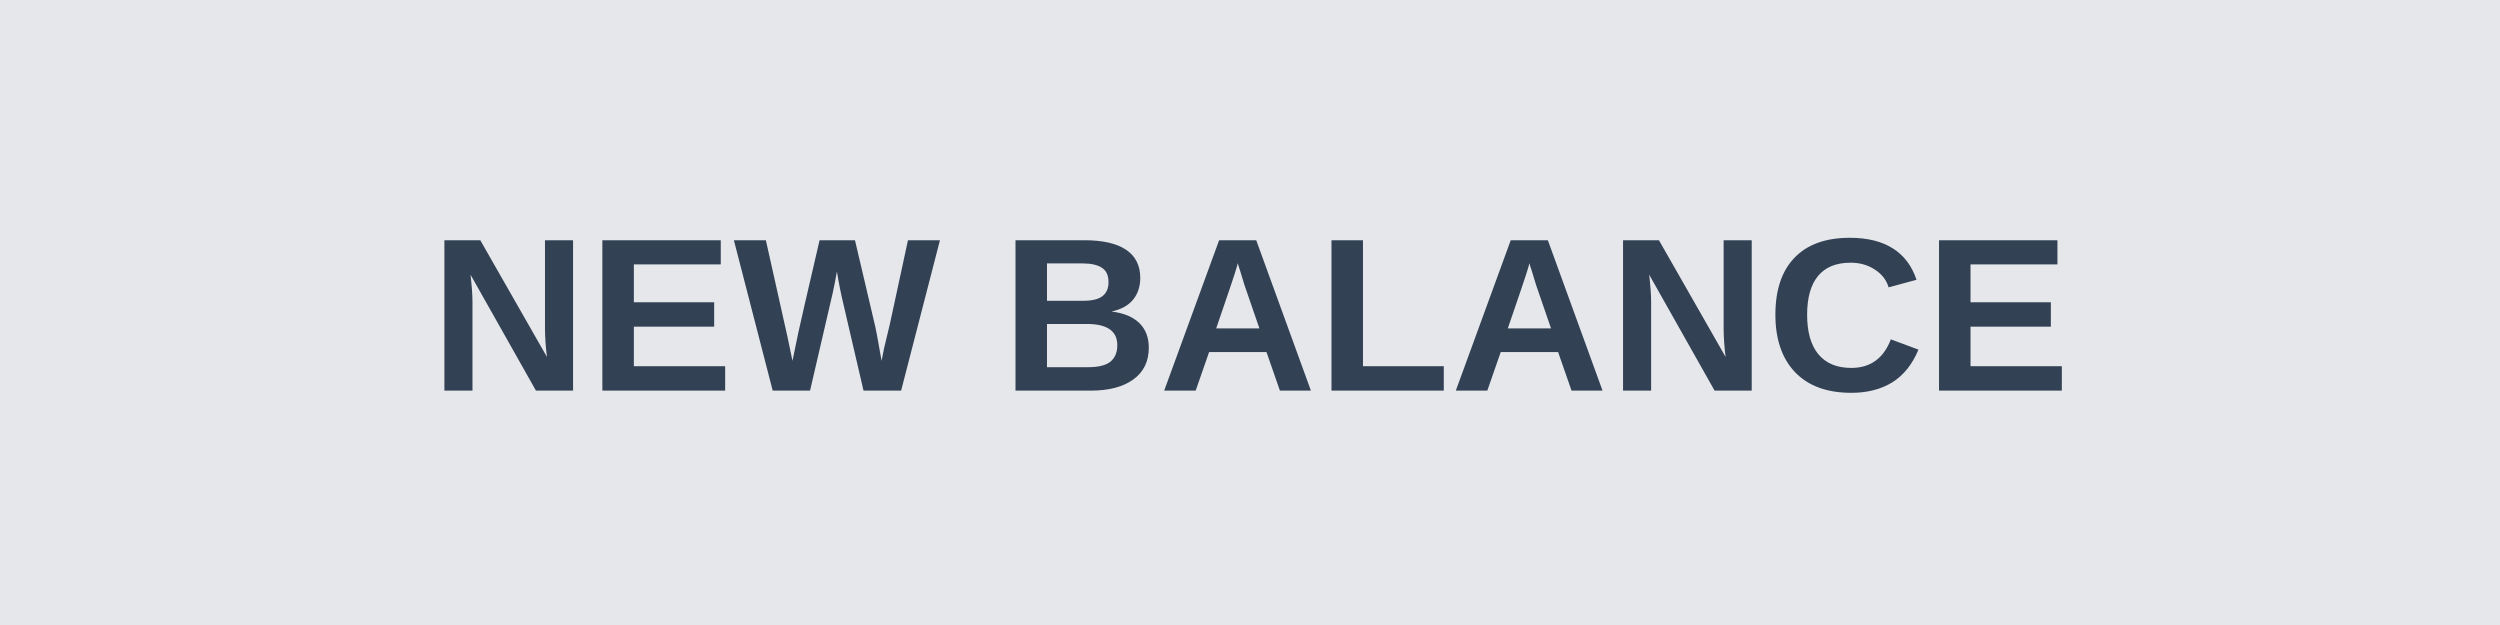
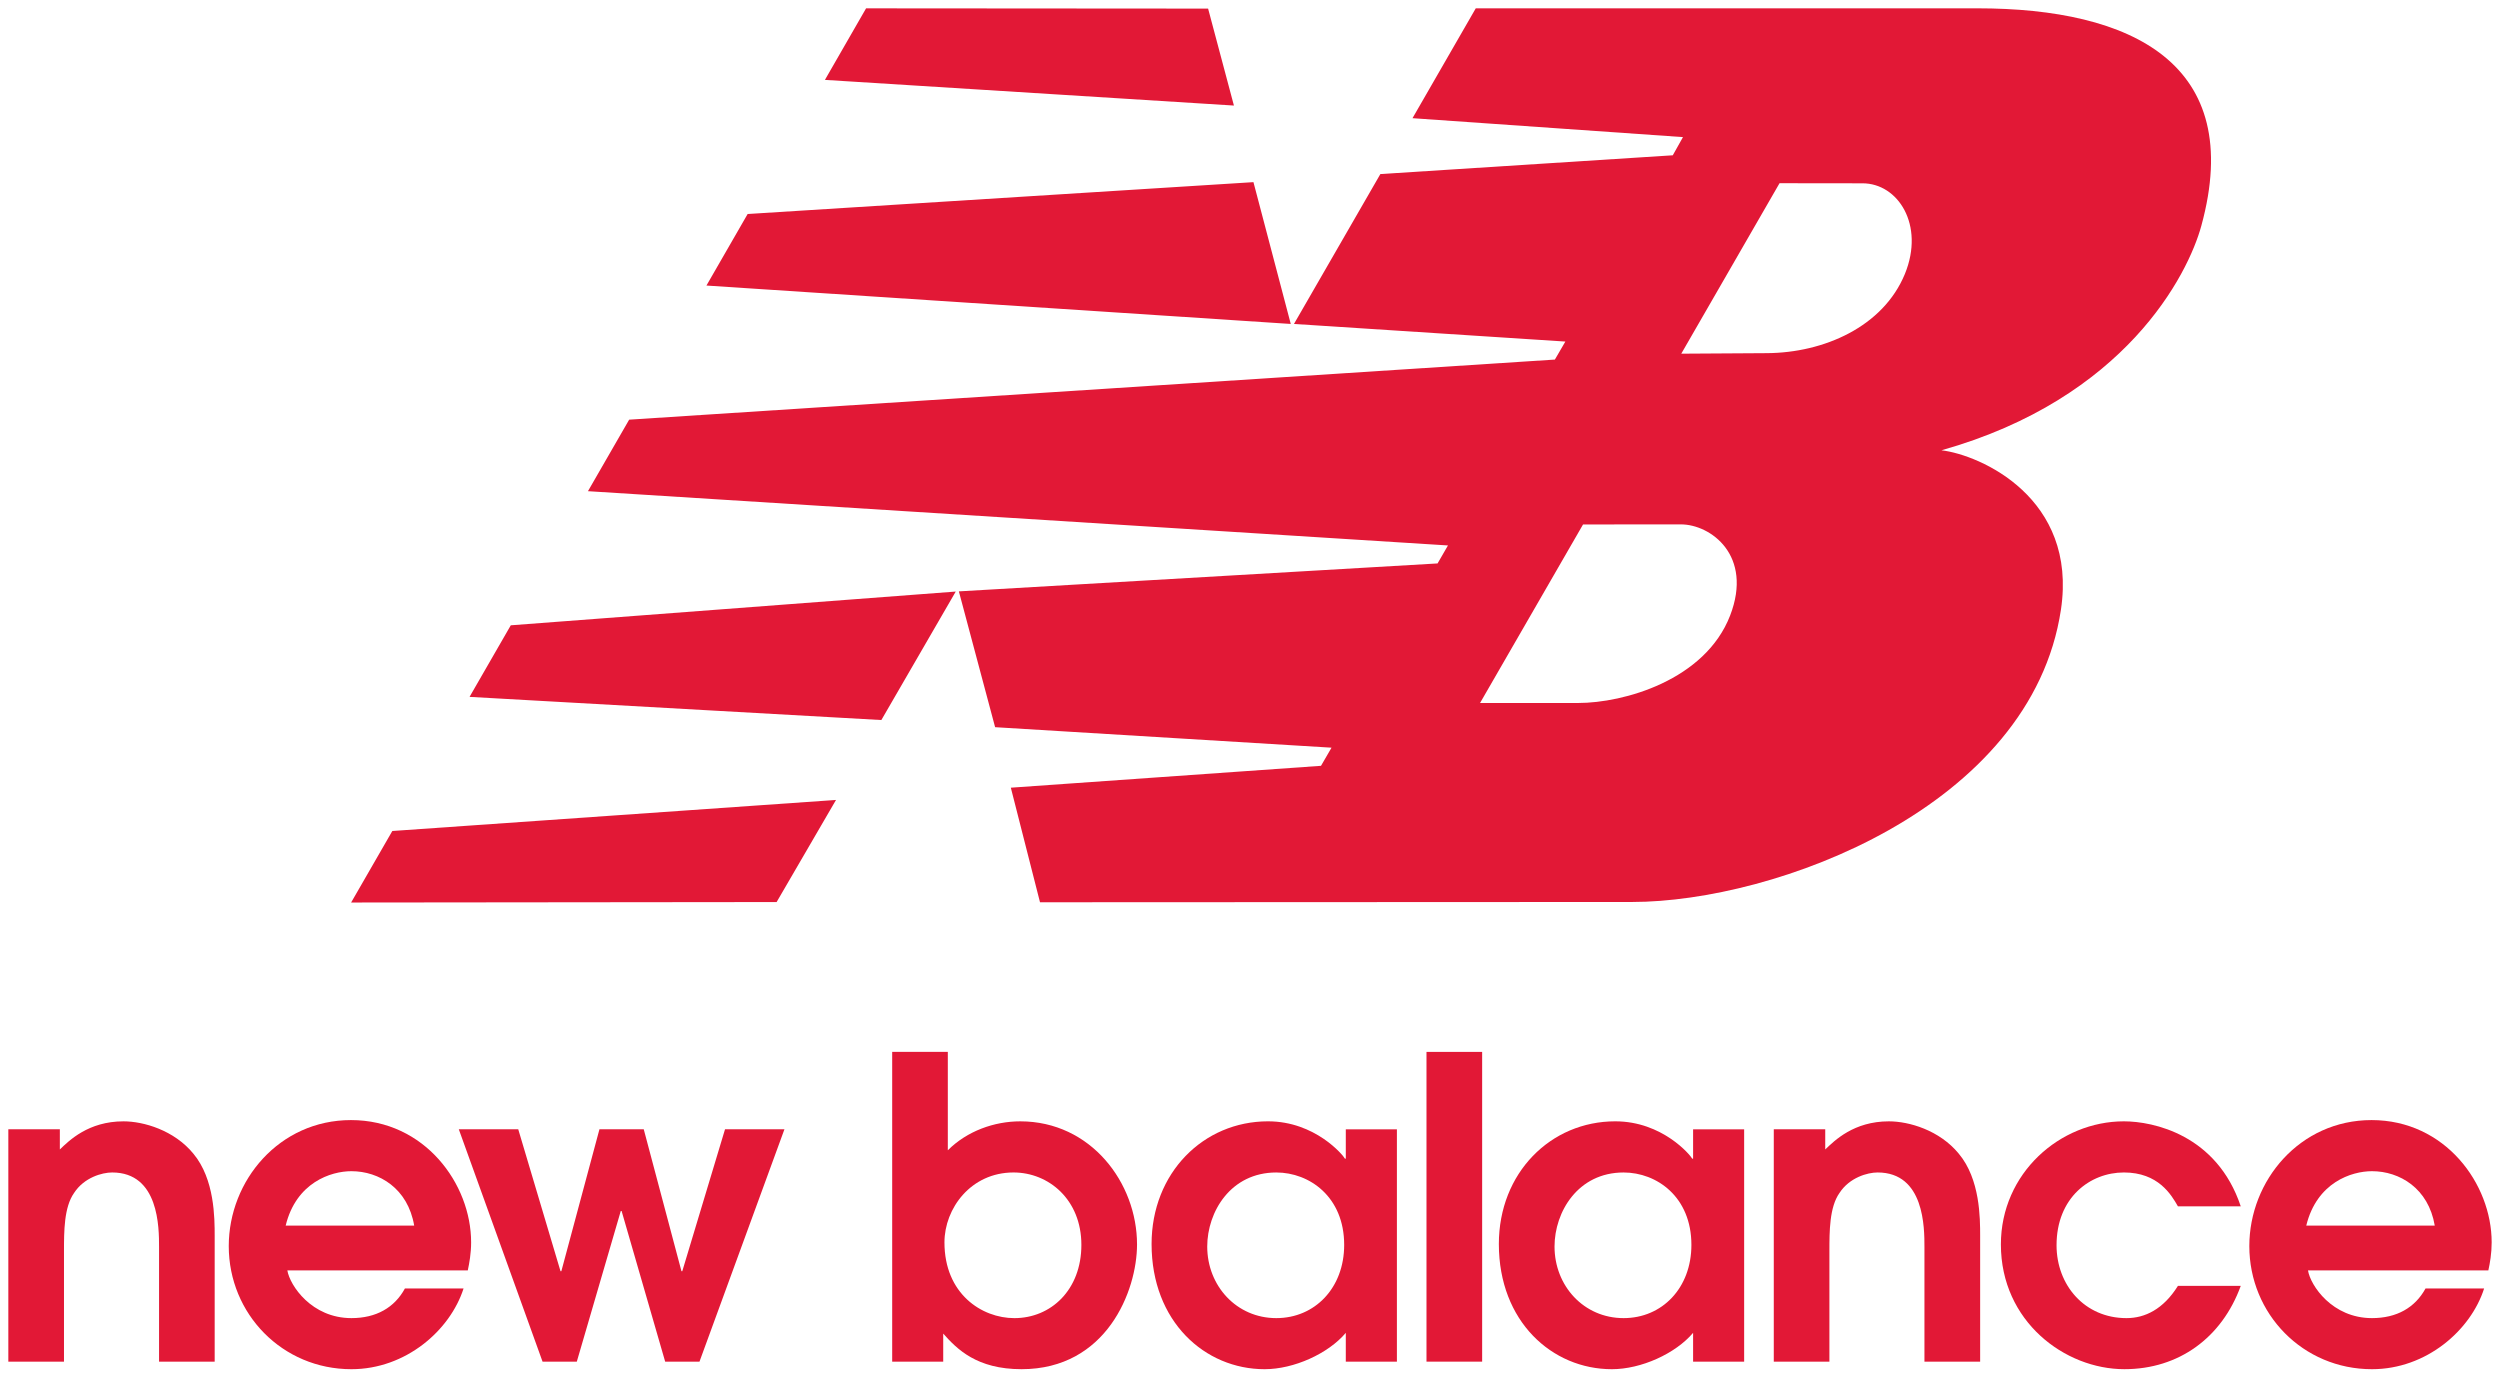
- <svg xmlns="http://www.w3.org/2000/svg" viewBox="0 0 160 40" width="160" height="40">
-   <rect width="160" height="40" fill="#e5e7eb" />
-   <text x="80" y="25" text-anchor="middle" font-family="Arial, sans-serif" font-size="14" font-weight="bold" fill="#334155">NEW BALANCE</text>
+ <svg xmlns="http://www.w3.org/2000/svg" version="1.1" id="svg12494" viewBox="0 0 300 165.304" height="165.304" width="300">
+   <defs id="defs12496">
+     <clipPath id="clipPath12171" clipPathUnits="userSpaceOnUse">
+       <path id="path12173" d="m 55.36,702.312 98.302,0 0,53.869 -98.302,0 0,-53.869 z" />
+     </clipPath>
+   </defs>
+   <g transform="translate(-291.8475,-593.1551)" id="layer1">
+     <g id="g12167" transform="matrix(3.031499,0,0,-3.031499,125.0237,2886.517)">
+       <g clip-path="url(#clipPath12171)" id="g12169">
+         <g transform="translate(55.36,702.6114)" id="g12175">
+           <path id="path12177" style="fill:#E21836;fill-opacity:1;fill-rule:nonzero;stroke:none" d="m 0,0 2.203,0 0,4.374 c 0,0.779 0,1.74 0.399,2.303 0.397,0.612 1.11,0.811 1.508,0.811 1.856,0 1.856,-2.188 1.856,-2.948 l 0,-4.54 2.202,0 0,4.97 c 0,0.714 0,2.253 -0.844,3.263 C 6.563,9.162 5.352,9.512 4.558,9.512 3.165,9.512 2.403,8.747 2.039,8.399 l 0,0.798 L 0,9.197 0,0" />
+         </g>
+         <g transform="translate(73.5474,706.2231)" id="g12179">
+           <path id="path12181" style="fill:#E21836;fill-opacity:1;fill-rule:evenodd;stroke:none" d="m 0,0 c 0.063,0.297 0.132,0.679 0.132,1.109 0,2.318 -1.84,4.841 -4.756,4.841 -2.834,0 -4.838,-2.389 -4.838,-4.989 0,-2.683 2.121,-4.872 4.855,-4.872 2.154,0 3.909,1.539 4.44,3.197 l -2.321,0 c -0.413,-0.762 -1.141,-1.175 -2.119,-1.175 -1.574,0 -2.436,1.292 -2.536,1.889 L 0,0 Z m -7.209,1.773 c 0.414,1.707 1.79,2.154 2.602,2.154 1.094,0 2.236,-0.679 2.485,-2.154 l -5.087,0" />
+         </g>
+         <g transform="translate(76.5066,702.6114)" id="g12183">
+           <path id="path12185" style="fill:#E21836;fill-opacity:1;fill-rule:nonzero;stroke:none" d="m 0,0 1.356,0 1.741,5.964 0.032,0 L 4.854,0 l 1.358,0 3.363,9.197 -2.352,0 -1.692,-5.618 -0.032,0 -1.493,5.618 -1.754,0 -1.508,-5.618 -0.033,0 -1.673,5.618 -2.353,0 L 0,0 Z" />
+         </g>
+         <g transform="translate(90.3468,702.6114)" id="g12187">
+           <path id="path12189" style="fill:#E21836;fill-opacity:1;fill-rule:evenodd;stroke:none" d="m 0,0 2.02,0 0,1.11 c 0.545,-0.614 1.327,-1.409 3.1,-1.409 3.362,0 4.572,3.098 4.572,4.939 0,2.433 -1.822,4.872 -4.622,4.872 -1.028,0 -2.106,-0.383 -2.868,-1.146 l 0,3.895 L 0,12.261 0,0 Z m 2.069,4.721 c 0,1.342 1.044,2.767 2.734,2.767 1.393,0 2.686,-1.075 2.686,-2.867 0,-1.787 -1.21,-2.899 -2.652,-2.899 -1.292,0 -2.768,0.961 -2.768,2.999" />
+         </g>
+         <g transform="translate(110.3256,711.808)" id="g12191">
+           <path id="path12193" style="fill:#E21836;fill-opacity:1;fill-rule:evenodd;stroke:none" d="m 0,0 -2.023,0 0,-1.163 -0.033,0 c -0.067,0.134 -1.178,1.479 -3.048,1.479 -2.551,0 -4.607,-2.039 -4.607,-4.858 0,-3.064 2.105,-4.954 4.475,-4.954 1.158,0 2.518,0.615 3.213,1.439 l 0,-1.14 2.023,0 L 0,0 Z m -2.087,-4.576 c 0,-1.706 -1.162,-2.898 -2.687,-2.898 -1.573,0 -2.734,1.276 -2.734,2.833 0,1.375 0.928,2.932 2.734,2.932 1.31,0 2.687,-0.96 2.687,-2.867" />
+         </g>
+         <path id="path12195" style="fill:#E21836;fill-opacity:1;fill-rule:nonzero;stroke:none" d="m 113.7,714.872 -2.203,0 0,-12.261 2.203,0 0,12.261 z" />
+         <g transform="translate(124.0712,711.808)" id="g12197">
+           <path id="path12199" style="fill:#E21836;fill-opacity:1;fill-rule:evenodd;stroke:none" d="m 0,0 -2.021,0 0,-1.163 -0.034,0 c -0.067,0.134 -1.178,1.479 -3.048,1.479 -2.554,0 -4.607,-2.039 -4.607,-4.858 0,-3.064 2.105,-4.954 4.474,-4.954 1.159,0 2.517,0.615 3.215,1.439 l 0,-1.14 2.021,0 L 0,0 Z m -2.088,-4.576 c 0,-1.706 -1.159,-2.898 -2.684,-2.898 -1.575,0 -2.734,1.276 -2.734,2.833 0,1.375 0.928,2.932 2.734,2.932 1.309,0 2.684,-0.96 2.684,-2.867" />
+         </g>
+         <g transform="translate(125.2441,702.6114)" id="g12201">
+           <path id="path12203" style="fill:#E21836;fill-opacity:1;fill-rule:nonzero;stroke:none" d="m 0,0 2.202,0 0,4.374 c 0,0.779 0,1.74 0.399,2.303 0.397,0.612 1.112,0.811 1.508,0.811 1.855,0 1.855,-2.188 1.855,-2.948 l 0,-4.54 2.205,0 0,4.97 c 0,0.714 0,2.253 -0.847,3.263 C 6.56,9.162 5.352,9.512 4.556,9.512 3.163,9.512 2.403,8.747 2.037,8.399 l 0,0.798 L 0,9.197 0,0" />
+         </g>
+         <g transform="translate(141.2422,705.6097)" id="g12205">
+           <path id="path12207" style="fill:#E21836;fill-opacity:1;fill-rule:nonzero;stroke:none" d="m 0,0 c -0.581,-0.928 -1.308,-1.276 -2.037,-1.276 -1.659,0 -2.768,1.309 -2.768,2.883 0,1.889 1.326,2.883 2.667,2.883 1.359,0 1.874,-0.878 2.138,-1.341 l 2.487,0 c -0.945,2.834 -3.466,3.365 -4.625,3.365 -2.535,0 -4.87,-2.058 -4.87,-4.872 0,-3.05 2.532,-4.939 4.888,-4.939 2.154,0 3.859,1.243 4.607,3.297 L 0,0" />
+         </g>
+         <g transform="translate(153.5302,706.2231)" id="g12209">
+           <path id="path12211" style="fill:#E21836;fill-opacity:1;fill-rule:evenodd;stroke:none" d="m 0,0 c 0.065,0.297 0.131,0.679 0.131,1.109 0,2.318 -1.838,4.841 -4.754,4.841 -2.834,0 -4.839,-2.389 -4.839,-4.989 0,-2.683 2.121,-4.872 4.855,-4.872 2.153,0 3.911,1.539 4.44,3.197 l -2.319,0 c -0.415,-0.762 -1.142,-1.175 -2.121,-1.175 -1.575,0 -2.436,1.292 -2.533,1.889 L 0,0 Z m -7.208,1.773 c 0.415,1.707 1.789,2.154 2.601,2.154 1.095,0 2.237,-0.679 2.485,-2.154 l -5.086,0" />
+         </g>
+         <g transform="translate(92.8631,733.0946)" id="g12213">
+           <path id="path12215" style="fill:#E21836;fill-opacity:1;fill-rule:evenodd;stroke:none" d="m 0,0 -2.945,-5.086 -16.301,0.917 1.632,2.833 L 0,0 Z m 11.784,16.206 1.477,-5.613 -23.13,1.52 1.631,2.832 20.022,1.261 z m -15.334,6.88 13.539,-0.01 1.022,-3.838 -16.19,1.016 1.629,2.832 z m -1.19,-31.335 -2.351,-4.042 -16.843,-0.018 1.631,2.831 17.563,1.229 z m 29.571,10.905 -4.077,-7.067 3.883,0 c 1.799,0 5.023,0.898 6.015,3.46 0.919,2.381 -0.77,3.61 -1.949,3.61 L 24.831,2.656 Z m 3.888,6.76 3.387,0.021 c 2.254,0.012 4.605,1.043 5.465,3.135 0.793,1.941 -0.273,3.594 -1.686,3.588 l -3.276,0.004 -3.89,-6.748 z m -15.331,1.177 3.42,5.933 11.575,0.743 0.404,0.72 -10.707,0.749 2.504,4.348 19.856,0.001 c 6.106,0 10.623,-2.183 8.867,-8.603 C 48.779,12.539 46.297,7.643 39.018,5.592 40.563,5.408 44.411,3.703 43.748,-0.717 42.57,-8.555 32.422,-12.286 26.777,-12.288 l -23.442,-0.011 -1.155,4.535 12.278,0.866 0.417,0.718 -13.317,0.811 -1.435,5.376 18.949,1.106 0.412,0.712 -34.043,2.148 1.631,2.831 36.644,2.379 0.415,0.713 -10.743,0.697" />
+         </g>
+       </g>
+     </g>
+   </g>
</svg>
